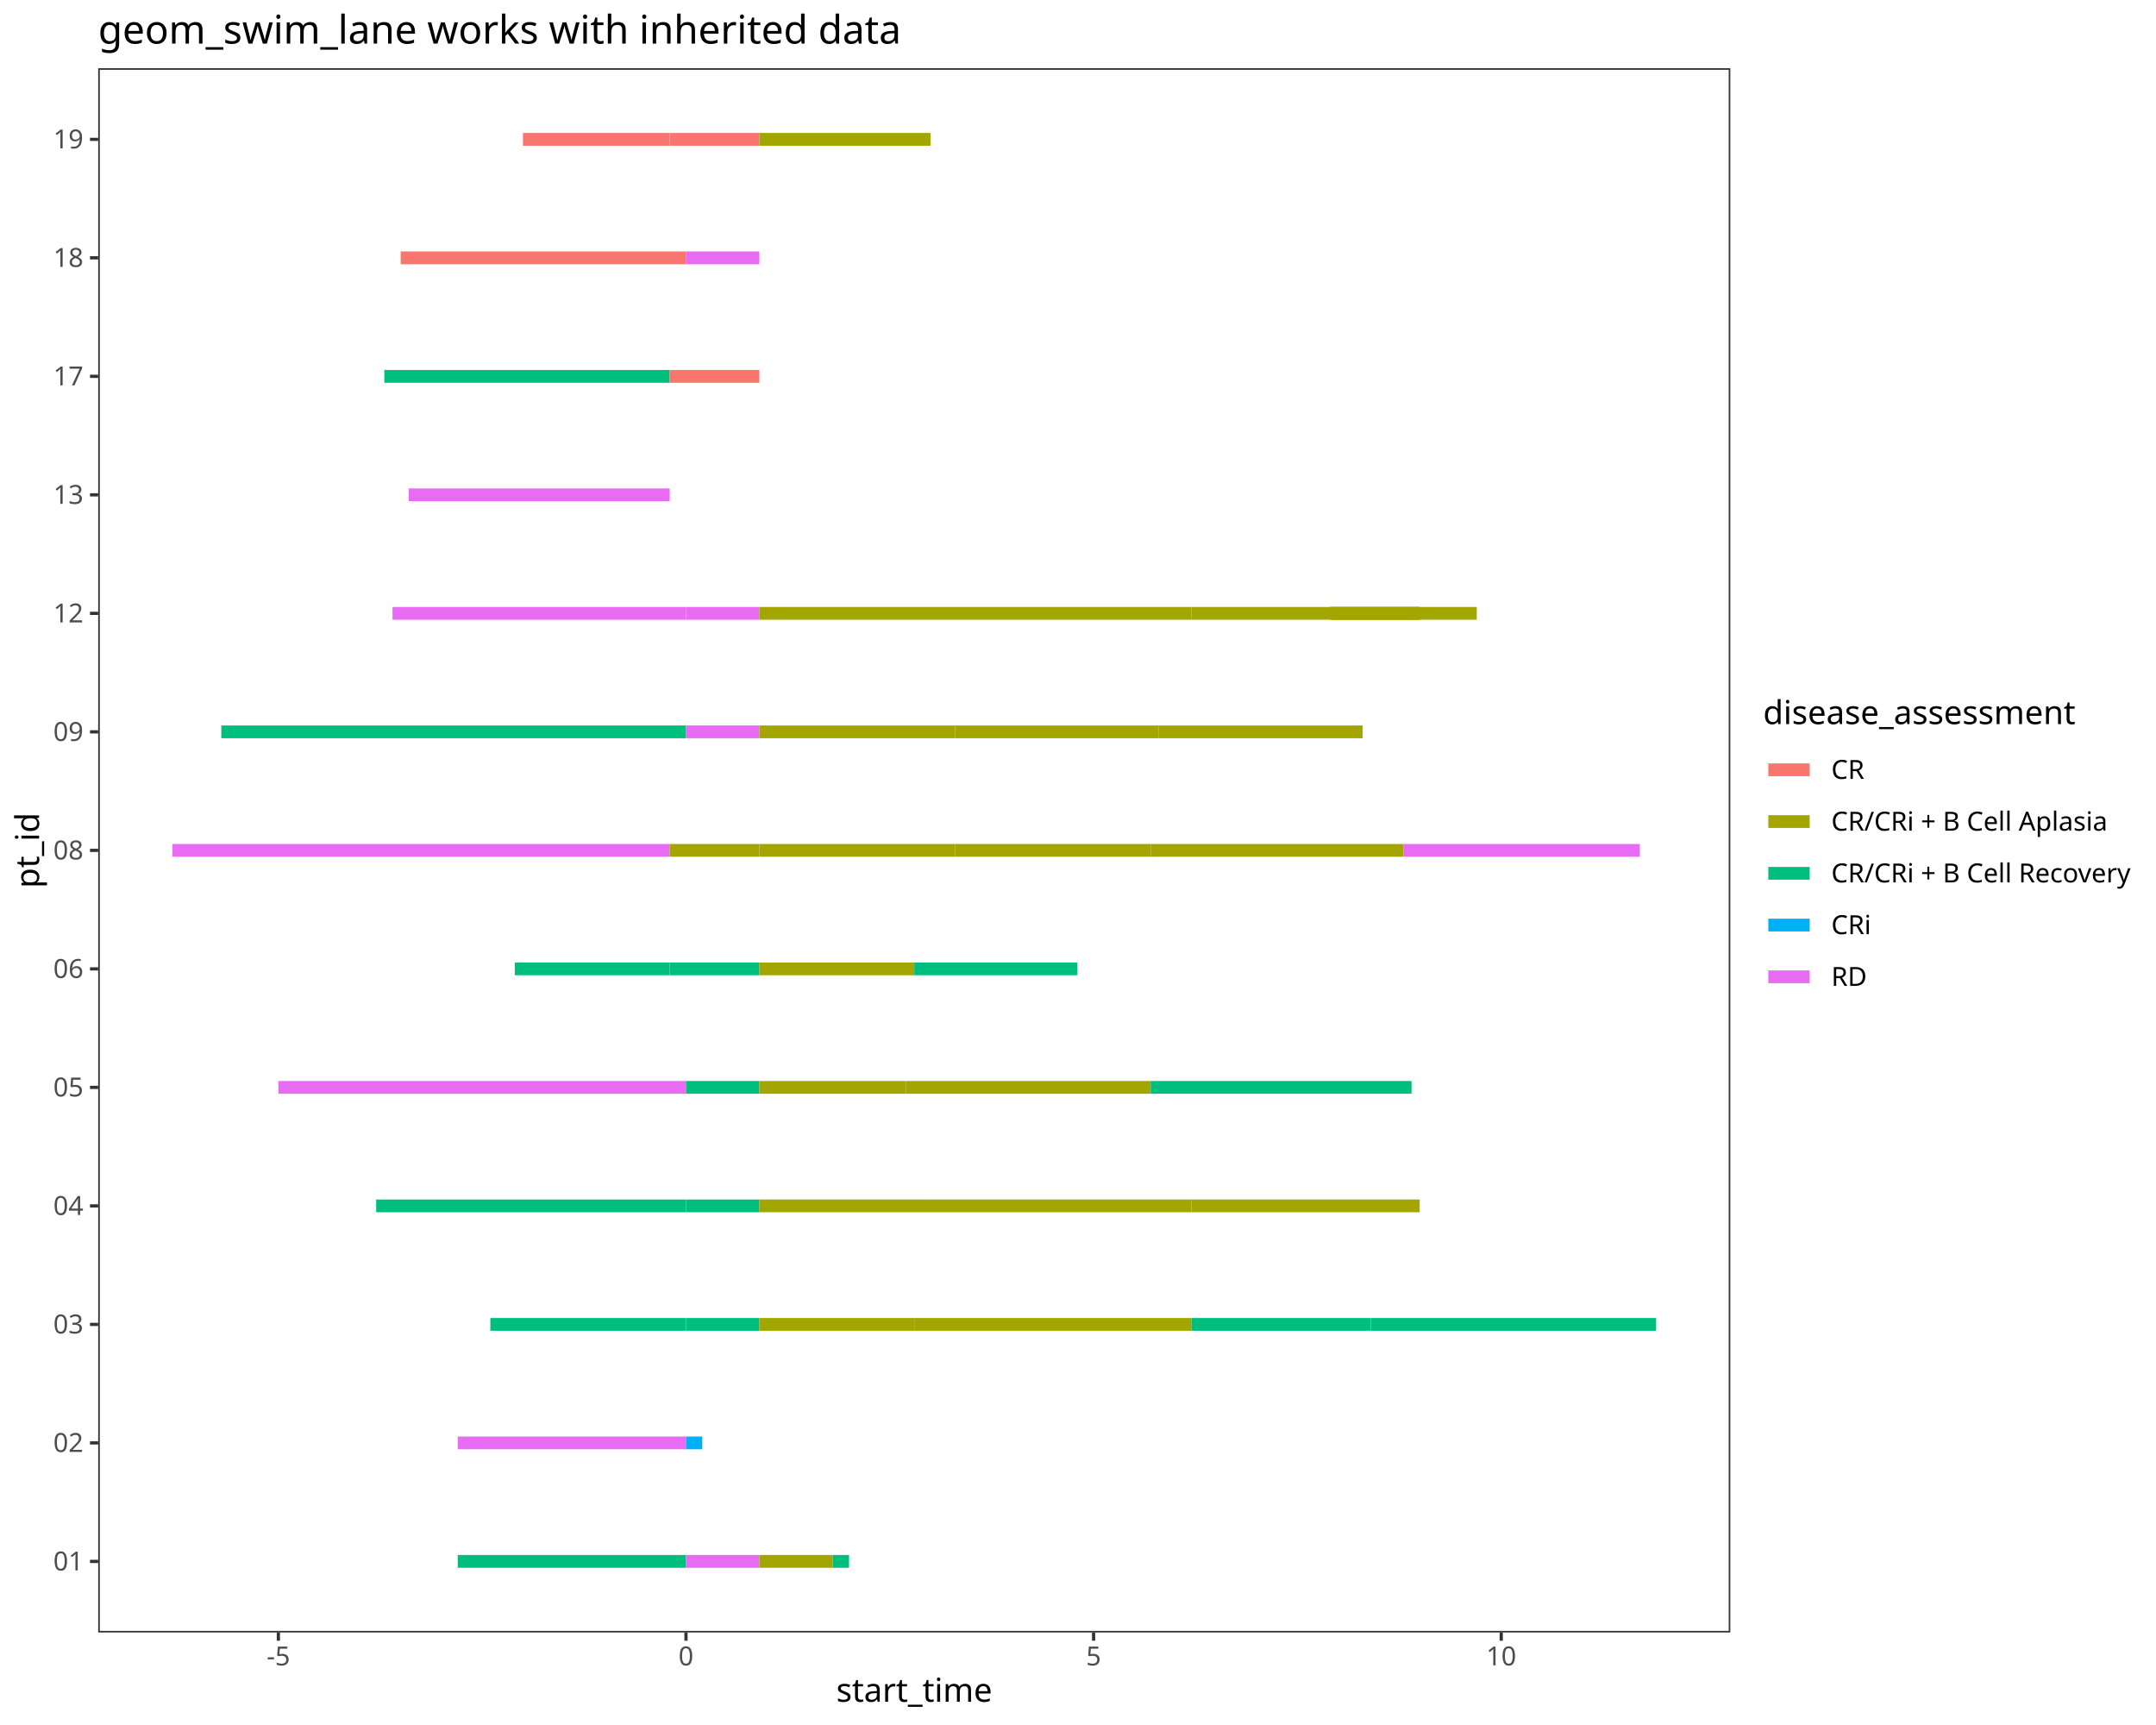
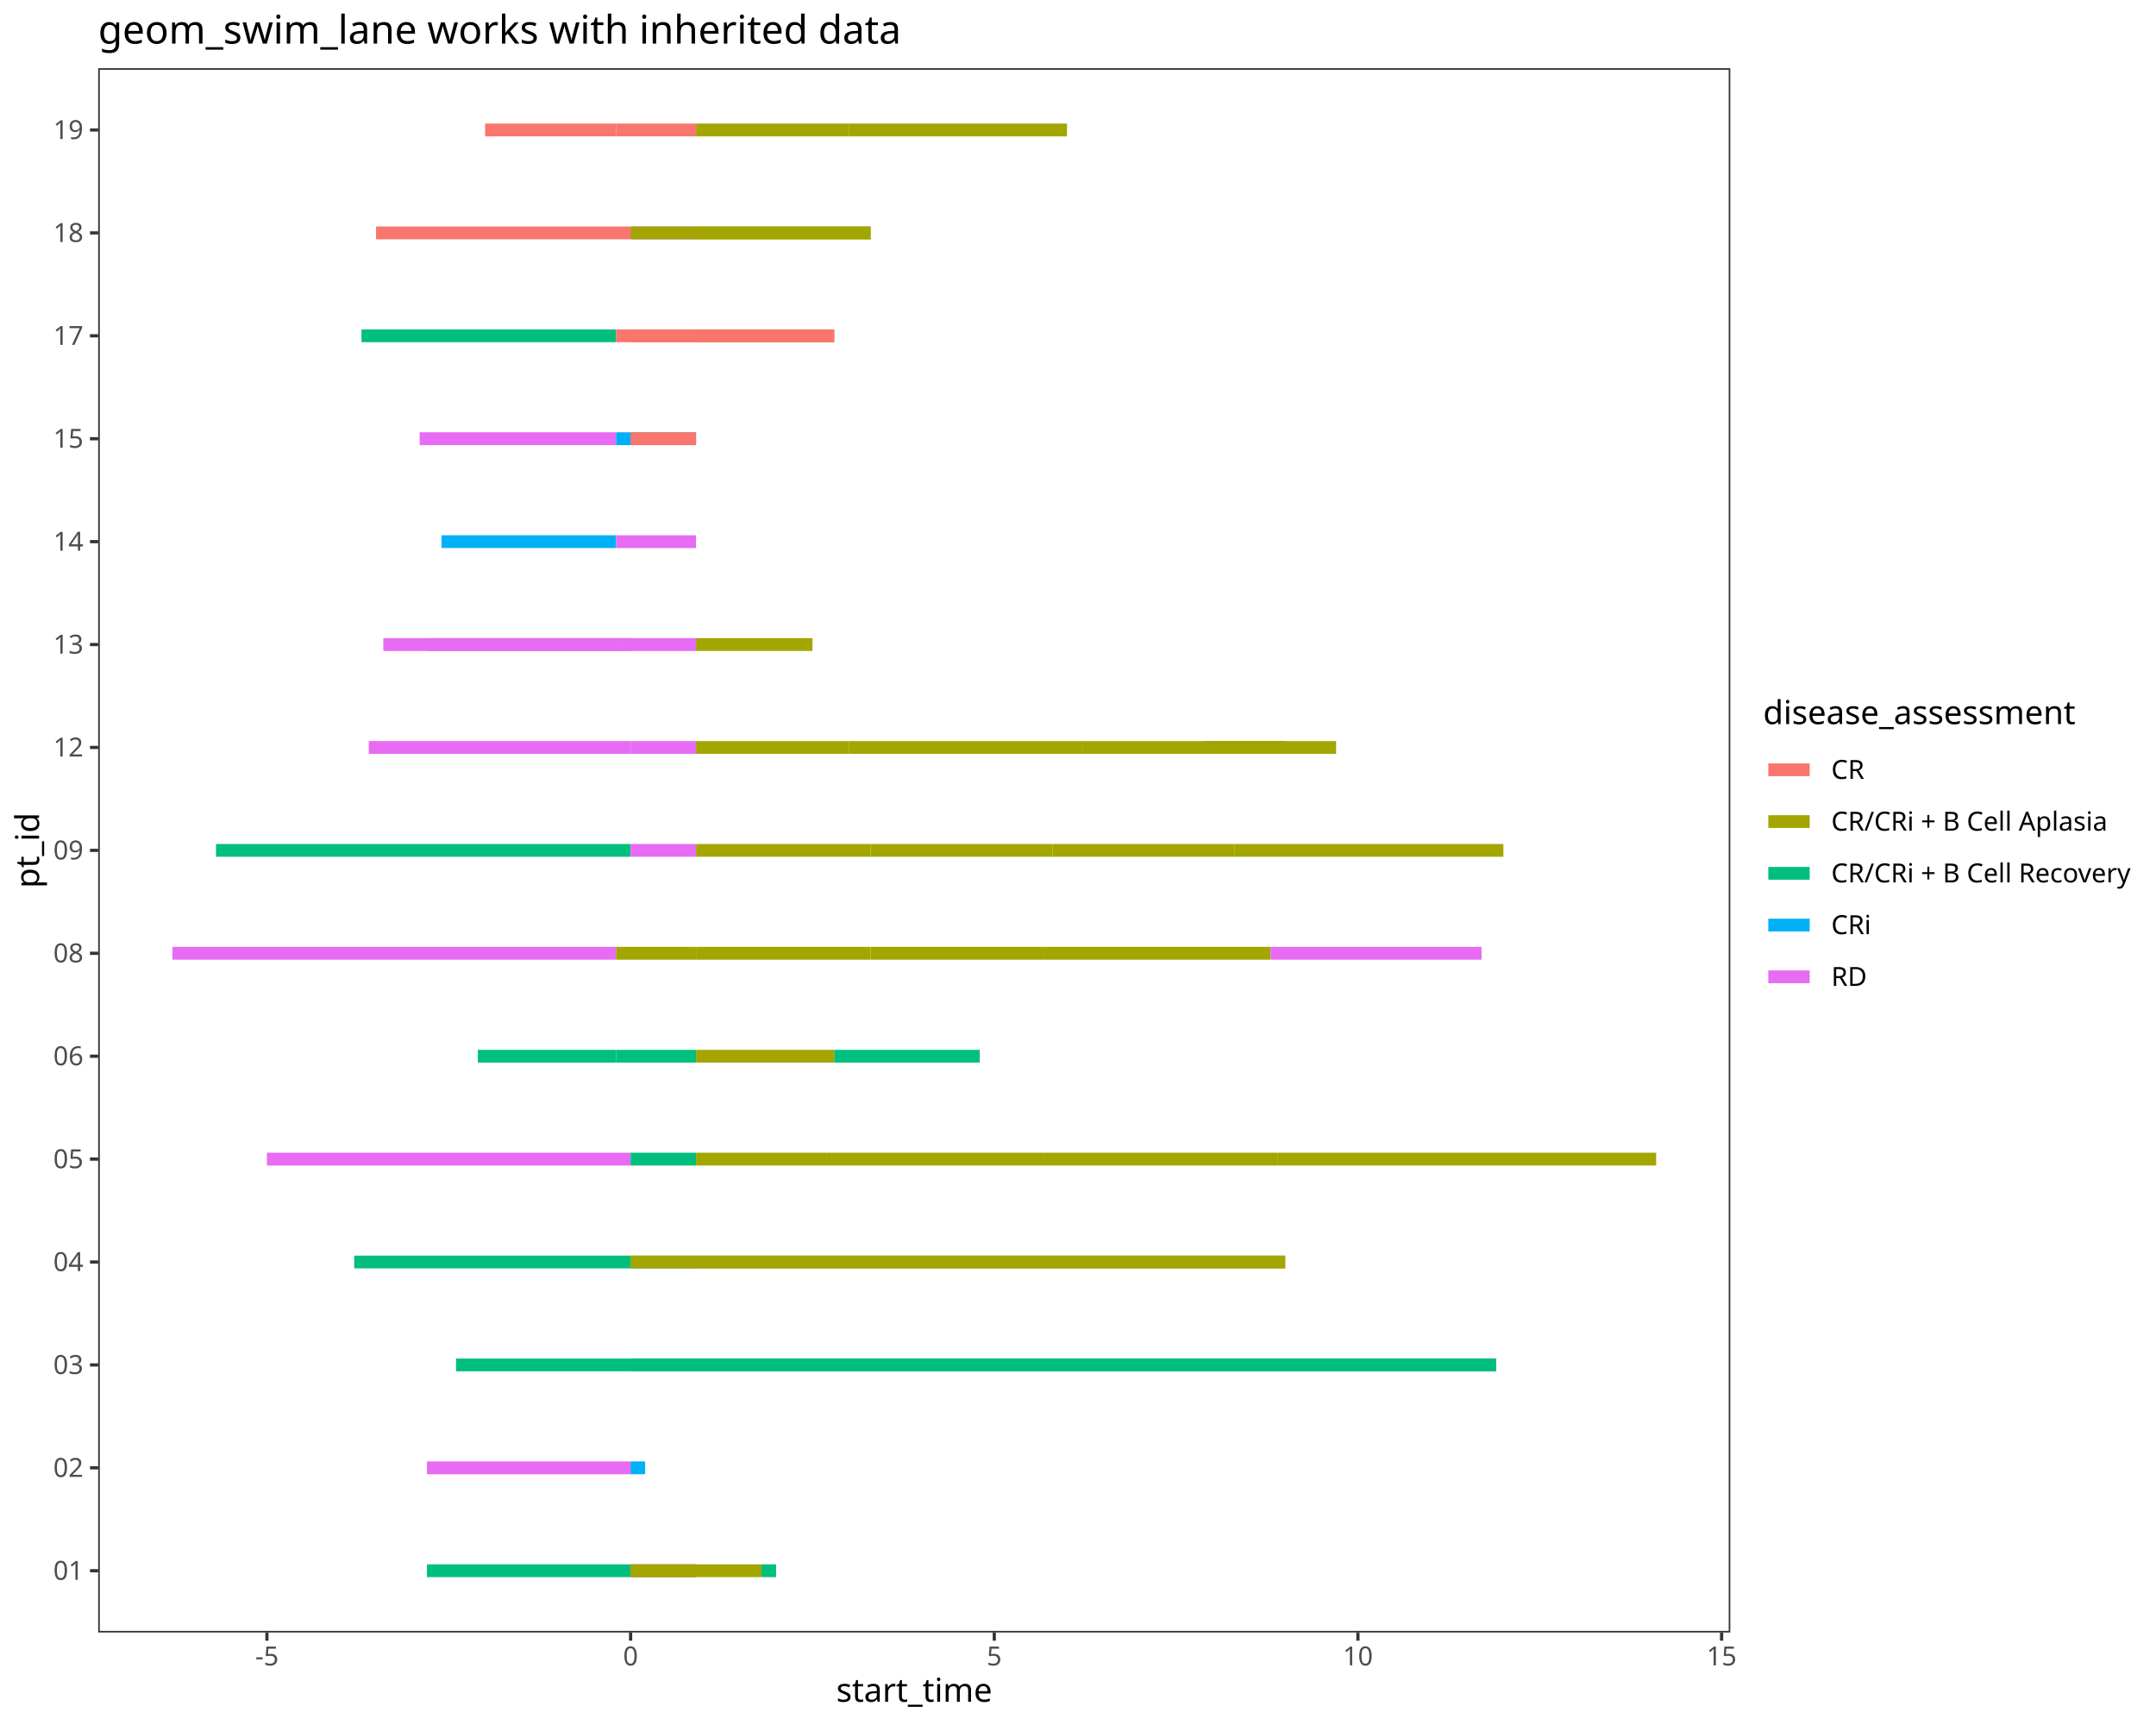
<svg xmlns="http://www.w3.org/2000/svg" class="svglite" data-engine-version="2.0" width="720.00pt" height="576.00pt" viewBox="0 0 720.00 576.00">
  <defs>
    <style type="text/css">
    .svglite line, .svglite polyline, .svglite polygon, .svglite path, .svglite rect, .svglite circle {
      fill: none;
      stroke: #000000;
      stroke-linecap: round;
      stroke-linejoin: round;
      stroke-miterlimit: 10.00;
    }
  </style>
  </defs>
  <rect width="100%" height="100%" style="stroke: none; fill: #FFFFFF;" />
  <defs>
    <clipPath id="cpMC4wMHw3MjAuMDB8MC4wMHw1NzYuMDA=">
      <rect x="0.00" y="0.00" width="720.00" height="576.00" />
    </clipPath>
  </defs>
  <g clip-path="url(#cpMC4wMHw3MjAuMDB8MC4wMHw1NzYuMDA=)">
    <rect x="0.00" y="0.00" width="720.00" height="576.00" style="stroke-width: 1.07; stroke: #FFFFFF; fill: #FFFFFF;" />
  </g>
  <defs>
    <clipPath id="cpMzIuNzl8NTc3Ljg0fDIyLjc4fDU0NS4xMQ==">
      <rect x="32.79" y="22.78" width="545.05" height="522.33" />
    </clipPath>
  </defs>
  <g clip-path="url(#cpMzIuNzl8NTc3Ljg0fDIyLjc4fDU0NS4xMQ==)">
    <rect x="32.79" y="22.78" width="545.05" height="522.33" style="stroke-width: 1.07; stroke: none; fill: #FFFFFF;" />
-     <line x1="152.86" y1="521.37" x2="229.09" y2="521.37" style="stroke-width: 4.27; stroke: #00BF7D; stroke-linecap: butt;" />
-     <line x1="229.09" y1="521.37" x2="253.59" y2="521.37" style="stroke-width: 4.27; stroke: #E76BF3; stroke-linecap: butt;" />
-     <line x1="253.59" y1="521.37" x2="278.09" y2="521.37" style="stroke-width: 4.27; stroke: #A3A500; stroke-linecap: butt;" />
-     <line x1="278.09" y1="521.37" x2="283.54" y2="521.37" style="stroke-width: 4.27; stroke: #00BF7D; stroke-linecap: butt;" />
-     <line x1="152.86" y1="481.80" x2="229.09" y2="481.80" style="stroke-width: 4.27; stroke: #E76BF3; stroke-linecap: butt;" />
-     <line x1="229.09" y1="481.80" x2="234.53" y2="481.80" style="stroke-width: 4.27; stroke: #00B0F6; stroke-linecap: butt;" />
-     <line x1="163.75" y1="442.23" x2="229.09" y2="442.23" style="stroke-width: 4.27; stroke: #00BF7D; stroke-linecap: butt;" />
-     <line x1="229.09" y1="442.23" x2="253.59" y2="442.23" style="stroke-width: 4.27; stroke: #00BF7D; stroke-linecap: butt;" />
-     <line x1="253.59" y1="442.23" x2="305.32" y2="442.23" style="stroke-width: 4.27; stroke: #A3A500; stroke-linecap: butt;" />
-     <line x1="305.32" y1="442.23" x2="397.88" y2="442.23" style="stroke-width: 4.27; stroke: #A3A500; stroke-linecap: butt;" />
-     <line x1="397.88" y1="442.23" x2="457.78" y2="442.23" style="stroke-width: 4.27; stroke: #00BF7D; stroke-linecap: butt;" />
-     <line x1="457.78" y1="442.23" x2="553.07" y2="442.23" style="stroke-width: 4.27; stroke: #00BF7D; stroke-linecap: butt;" />
-     <line x1="553.07" y1="442.23" x2="553.07" y2="442.23" style="stroke-width: 4.27; stroke: #00BF7D; stroke-linecap: butt;" />
-     <line x1="125.63" y1="402.66" x2="229.09" y2="402.66" style="stroke-width: 4.27; stroke: #00BF7D; stroke-linecap: butt;" />
-     <line x1="229.09" y1="402.66" x2="253.59" y2="402.66" style="stroke-width: 4.27; stroke: #00BF7D; stroke-linecap: butt;" />
-     <line x1="253.59" y1="402.66" x2="310.76" y2="402.66" style="stroke-width: 4.27; stroke: #A3A500; stroke-linecap: butt;" />
-     <line x1="310.76" y1="402.66" x2="397.88" y2="402.66" style="stroke-width: 4.27; stroke: #A3A500; stroke-linecap: butt;" />
-     <line x1="397.88" y1="402.66" x2="474.11" y2="402.66" style="stroke-width: 4.27; stroke: #A3A500; stroke-linecap: butt;" />
-     <line x1="92.96" y1="363.09" x2="229.09" y2="363.09" style="stroke-width: 4.27; stroke: #E76BF3; stroke-linecap: butt;" />
-     <line x1="229.09" y1="363.09" x2="253.59" y2="363.09" style="stroke-width: 4.27; stroke: #00BF7D; stroke-linecap: butt;" />
-     <line x1="253.59" y1="363.09" x2="302.60" y2="363.09" style="stroke-width: 4.27; stroke: #A3A500; stroke-linecap: butt;" />
-     <line x1="302.60" y1="363.09" x2="384.27" y2="363.09" style="stroke-width: 4.27; stroke: #A3A500; stroke-linecap: butt;" />
-     <line x1="384.27" y1="363.09" x2="471.39" y2="363.09" style="stroke-width: 4.27; stroke: #00BF7D; stroke-linecap: butt;" />
-     <line x1="171.91" y1="323.52" x2="223.64" y2="323.52" style="stroke-width: 4.27; stroke: #00BF7D; stroke-linecap: butt;" />
-     <line x1="223.64" y1="323.52" x2="253.59" y2="323.52" style="stroke-width: 4.27; stroke: #00BF7D; stroke-linecap: butt;" />
-     <line x1="253.59" y1="323.52" x2="305.32" y2="323.52" style="stroke-width: 4.27; stroke: #A3A500; stroke-linecap: butt;" />
-     <line x1="305.32" y1="323.52" x2="359.77" y2="323.52" style="stroke-width: 4.27; stroke: #00BF7D; stroke-linecap: butt;" />
-     <line x1="57.57" y1="283.95" x2="223.64" y2="283.95" style="stroke-width: 4.27; stroke: #E76BF3; stroke-linecap: butt;" />
-     <line x1="223.64" y1="283.95" x2="253.59" y2="283.95" style="stroke-width: 4.27; stroke: #A3A500; stroke-linecap: butt;" />
-     <line x1="253.59" y1="283.95" x2="318.93" y2="283.95" style="stroke-width: 4.27; stroke: #A3A500; stroke-linecap: butt;" />
-     <line x1="318.93" y1="283.95" x2="384.27" y2="283.95" style="stroke-width: 4.27; stroke: #A3A500; stroke-linecap: butt;" />
-     <line x1="384.27" y1="283.95" x2="468.67" y2="283.95" style="stroke-width: 4.27; stroke: #A3A500; stroke-linecap: butt;" />
-     <line x1="468.67" y1="283.95" x2="547.62" y2="283.95" style="stroke-width: 4.27; stroke: #E76BF3; stroke-linecap: butt;" />
-     <line x1="73.90" y1="244.38" x2="229.09" y2="244.38" style="stroke-width: 4.27; stroke: #00BF7D; stroke-linecap: butt;" />
-     <line x1="229.09" y1="244.38" x2="253.59" y2="244.38" style="stroke-width: 4.27; stroke: #E76BF3; stroke-linecap: butt;" />
-     <line x1="253.59" y1="244.38" x2="318.93" y2="244.38" style="stroke-width: 4.27; stroke: #A3A500; stroke-linecap: butt;" />
-     <line x1="318.93" y1="244.38" x2="386.99" y2="244.38" style="stroke-width: 4.27; stroke: #A3A500; stroke-linecap: butt;" />
-     <line x1="386.99" y1="244.38" x2="455.06" y2="244.38" style="stroke-width: 4.27; stroke: #A3A500; stroke-linecap: butt;" />
-     <line x1="131.08" y1="204.81" x2="229.09" y2="204.81" style="stroke-width: 4.27; stroke: #E76BF3; stroke-linecap: butt;" />
-     <line x1="229.09" y1="204.81" x2="253.59" y2="204.81" style="stroke-width: 4.27; stroke: #E76BF3; stroke-linecap: butt;" />
-     <line x1="253.59" y1="204.81" x2="310.76" y2="204.81" style="stroke-width: 4.27; stroke: #A3A500; stroke-linecap: butt;" />
-     <line x1="310.76" y1="204.81" x2="397.88" y2="204.81" style="stroke-width: 4.27; stroke: #A3A500; stroke-linecap: butt;" />
-     <line x1="397.88" y1="204.81" x2="474.11" y2="204.81" style="stroke-width: 4.27; stroke: #A3A500; stroke-linecap: butt;" />
-     <line x1="474.11" y1="204.81" x2="444.17" y2="204.81" style="stroke-width: 4.27; stroke: #A3A500; stroke-linecap: butt;" />
-     <line x1="444.17" y1="204.81" x2="493.17" y2="204.81" style="stroke-width: 4.27; stroke: #A3A500; stroke-linecap: butt;" />
-     <line x1="136.52" y1="165.24" x2="223.64" y2="165.24" style="stroke-width: 4.27; stroke: #E76BF3; stroke-linecap: butt;" />
-     <line x1="128.35" y1="125.67" x2="223.64" y2="125.67" style="stroke-width: 4.27; stroke: #00BF7D; stroke-linecap: butt;" />
-     <line x1="223.64" y1="125.67" x2="253.59" y2="125.67" style="stroke-width: 4.27; stroke: #F8766D; stroke-linecap: butt;" />
-     <line x1="133.80" y1="86.10" x2="229.09" y2="86.10" style="stroke-width: 4.27; stroke: #F8766D; stroke-linecap: butt;" />
-     <line x1="229.09" y1="86.10" x2="253.59" y2="86.10" style="stroke-width: 4.27; stroke: #E76BF3; stroke-linecap: butt;" />
-     <line x1="174.64" y1="46.53" x2="223.64" y2="46.53" style="stroke-width: 4.27; stroke: #F8766D; stroke-linecap: butt;" />
-     <line x1="223.64" y1="46.53" x2="253.59" y2="46.53" style="stroke-width: 4.27; stroke: #F8766D; stroke-linecap: butt;" />
-     <line x1="253.59" y1="46.53" x2="310.76" y2="46.53" style="stroke-width: 4.27; stroke: #A3A500; stroke-linecap: butt;" />
+     <line x1="142.58" y1="524.49" x2="210.59" y2="524.49" style="stroke-width: 4.27; stroke: #00BF7D; stroke-linecap: butt;" />
+     <line x1="210.59" y1="524.49" x2="232.45" y2="524.49" style="stroke-width: 4.27; stroke: #E76BF3; stroke-linecap: butt;" />
+     <line x1="232.45" y1="524.49" x2="210.59" y2="524.49" style="stroke-width: 4.27; stroke: #A3A500; stroke-linecap: butt;" />
+     <line x1="210.59" y1="524.49" x2="254.31" y2="524.49" style="stroke-width: 4.27; stroke: #A3A500; stroke-linecap: butt;" />
+     <line x1="254.31" y1="524.49" x2="259.17" y2="524.49" style="stroke-width: 4.27; stroke: #00BF7D; stroke-linecap: butt;" />
+     <line x1="142.58" y1="490.13" x2="210.59" y2="490.13" style="stroke-width: 4.27; stroke: #E76BF3; stroke-linecap: butt;" />
+     <line x1="210.59" y1="490.13" x2="215.45" y2="490.13" style="stroke-width: 4.27; stroke: #00B0F6; stroke-linecap: butt;" />
+     <line x1="152.30" y1="455.77" x2="210.59" y2="455.77" style="stroke-width: 4.27; stroke: #00BF7D; stroke-linecap: butt;" />
+     <line x1="210.59" y1="455.77" x2="232.45" y2="455.77" style="stroke-width: 4.27; stroke: #00BF7D; stroke-linecap: butt;" />
+     <line x1="232.45" y1="455.77" x2="278.60" y2="455.77" style="stroke-width: 4.27; stroke: #A3A500; stroke-linecap: butt;" />
+     <line x1="278.60" y1="455.77" x2="361.18" y2="455.77" style="stroke-width: 4.27; stroke: #A3A500; stroke-linecap: butt;" />
+     <line x1="361.18" y1="455.77" x2="414.62" y2="455.77" style="stroke-width: 4.27; stroke: #00BF7D; stroke-linecap: butt;" />
+     <line x1="414.62" y1="455.77" x2="499.63" y2="455.77" style="stroke-width: 4.27; stroke: #00BF7D; stroke-linecap: butt;" />
+     <line x1="499.63" y1="455.77" x2="210.59" y2="455.77" style="stroke-width: 4.27; stroke: #00BF7D; stroke-linecap: butt;" />
+     <line x1="210.59" y1="455.77" x2="499.63" y2="455.77" style="stroke-width: 4.27; stroke: #00BF7D; stroke-linecap: butt;" />
+     <line x1="118.29" y1="421.40" x2="210.59" y2="421.40" style="stroke-width: 4.27; stroke: #00BF7D; stroke-linecap: butt;" />
+     <line x1="210.59" y1="421.40" x2="232.45" y2="421.40" style="stroke-width: 4.27; stroke: #00BF7D; stroke-linecap: butt;" />
+     <line x1="232.45" y1="421.40" x2="283.46" y2="421.40" style="stroke-width: 4.27; stroke: #A3A500; stroke-linecap: butt;" />
+     <line x1="283.46" y1="421.40" x2="361.18" y2="421.40" style="stroke-width: 4.27; stroke: #A3A500; stroke-linecap: butt;" />
+     <line x1="361.18" y1="421.40" x2="429.19" y2="421.40" style="stroke-width: 4.27; stroke: #A3A500; stroke-linecap: butt;" />
+     <line x1="429.19" y1="421.40" x2="210.59" y2="421.40" style="stroke-width: 4.27; stroke: #A3A500; stroke-linecap: butt;" />
+     <line x1="89.14" y1="387.04" x2="210.59" y2="387.04" style="stroke-width: 4.27; stroke: #E76BF3; stroke-linecap: butt;" />
+     <line x1="210.59" y1="387.04" x2="232.45" y2="387.04" style="stroke-width: 4.27; stroke: #00BF7D; stroke-linecap: butt;" />
+     <line x1="232.45" y1="387.04" x2="276.17" y2="387.04" style="stroke-width: 4.27; stroke: #A3A500; stroke-linecap: butt;" />
+     <line x1="276.17" y1="387.04" x2="349.04" y2="387.04" style="stroke-width: 4.27; stroke: #A3A500; stroke-linecap: butt;" />
+     <line x1="349.04" y1="387.04" x2="426.76" y2="387.04" style="stroke-width: 4.27; stroke: #A3A500; stroke-linecap: butt;" />
+     <line x1="426.76" y1="387.04" x2="553.07" y2="387.04" style="stroke-width: 4.27; stroke: #A3A500; stroke-linecap: butt;" />
+     <line x1="553.07" y1="387.04" x2="553.07" y2="387.04" style="stroke-width: 4.27; stroke: #A3A500; stroke-linecap: butt;" />
+     <line x1="159.58" y1="352.68" x2="205.73" y2="352.68" style="stroke-width: 4.27; stroke: #00BF7D; stroke-linecap: butt;" />
+     <line x1="205.73" y1="352.68" x2="232.45" y2="352.68" style="stroke-width: 4.27; stroke: #00BF7D; stroke-linecap: butt;" />
+     <line x1="232.45" y1="352.68" x2="278.60" y2="352.68" style="stroke-width: 4.27; stroke: #A3A500; stroke-linecap: butt;" />
+     <line x1="278.60" y1="352.68" x2="327.18" y2="352.68" style="stroke-width: 4.27; stroke: #00BF7D; stroke-linecap: butt;" />
+     <line x1="57.57" y1="318.31" x2="205.73" y2="318.31" style="stroke-width: 4.27; stroke: #E76BF3; stroke-linecap: butt;" />
+     <line x1="205.73" y1="318.31" x2="232.45" y2="318.31" style="stroke-width: 4.27; stroke: #A3A500; stroke-linecap: butt;" />
+     <line x1="232.45" y1="318.31" x2="290.74" y2="318.31" style="stroke-width: 4.27; stroke: #A3A500; stroke-linecap: butt;" />
+     <line x1="290.74" y1="318.31" x2="349.04" y2="318.31" style="stroke-width: 4.27; stroke: #A3A500; stroke-linecap: butt;" />
+     <line x1="349.04" y1="318.31" x2="424.33" y2="318.31" style="stroke-width: 4.27; stroke: #A3A500; stroke-linecap: butt;" />
+     <line x1="424.33" y1="318.31" x2="494.77" y2="318.31" style="stroke-width: 4.27; stroke: #E76BF3; stroke-linecap: butt;" />
+     <line x1="271.31" y1="318.31" x2="271.31" y2="318.31" style="stroke-width: 4.27; stroke: #E76BF3; stroke-linecap: butt;" />
+     <line x1="72.14" y1="283.95" x2="210.59" y2="283.95" style="stroke-width: 4.27; stroke: #00BF7D; stroke-linecap: butt;" />
+     <line x1="210.59" y1="283.95" x2="232.45" y2="283.95" style="stroke-width: 4.27; stroke: #E76BF3; stroke-linecap: butt;" />
+     <line x1="232.45" y1="283.95" x2="290.74" y2="283.95" style="stroke-width: 4.27; stroke: #A3A500; stroke-linecap: butt;" />
+     <line x1="290.74" y1="283.95" x2="351.47" y2="283.95" style="stroke-width: 4.27; stroke: #A3A500; stroke-linecap: butt;" />
+     <line x1="351.47" y1="283.95" x2="412.19" y2="283.95" style="stroke-width: 4.27; stroke: #A3A500; stroke-linecap: butt;" />
+     <line x1="412.19" y1="283.95" x2="502.06" y2="283.95" style="stroke-width: 4.27; stroke: #A3A500; stroke-linecap: butt;" />
+     <line x1="123.15" y1="249.58" x2="210.59" y2="249.58" style="stroke-width: 4.27; stroke: #E76BF3; stroke-linecap: butt;" />
+     <line x1="210.59" y1="249.58" x2="232.45" y2="249.58" style="stroke-width: 4.27; stroke: #E76BF3; stroke-linecap: butt;" />
+     <line x1="232.45" y1="249.58" x2="283.46" y2="249.58" style="stroke-width: 4.27; stroke: #A3A500; stroke-linecap: butt;" />
+     <line x1="283.46" y1="249.58" x2="361.18" y2="249.58" style="stroke-width: 4.27; stroke: #A3A500; stroke-linecap: butt;" />
+     <line x1="361.18" y1="249.58" x2="429.19" y2="249.58" style="stroke-width: 4.27; stroke: #A3A500; stroke-linecap: butt;" />
+     <line x1="429.19" y1="249.58" x2="402.47" y2="249.58" style="stroke-width: 4.27; stroke: #A3A500; stroke-linecap: butt;" />
+     <line x1="402.47" y1="249.58" x2="446.19" y2="249.58" style="stroke-width: 4.27; stroke: #A3A500; stroke-linecap: butt;" />
+     <line x1="128.01" y1="215.22" x2="205.73" y2="215.22" style="stroke-width: 4.27; stroke: #E76BF3; stroke-linecap: butt;" />
+     <line x1="205.73" y1="215.22" x2="210.59" y2="215.22" style="stroke-width: 4.27; stroke: #E76BF3; stroke-linecap: butt;" />
+     <line x1="210.59" y1="215.22" x2="210.59" y2="215.22" style="stroke-width: 4.27; stroke: #E76BF3; stroke-linecap: butt;" />
+     <line x1="142.58" y1="215.22" x2="205.73" y2="215.22" style="stroke-width: 4.27; stroke: #E76BF3; stroke-linecap: butt;" />
+     <line x1="205.73" y1="215.22" x2="232.45" y2="215.22" style="stroke-width: 4.27; stroke: #E76BF3; stroke-linecap: butt;" />
+     <line x1="232.45" y1="215.22" x2="271.31" y2="215.22" style="stroke-width: 4.27; stroke: #A3A500; stroke-linecap: butt;" />
+     <line x1="147.44" y1="180.86" x2="205.73" y2="180.86" style="stroke-width: 4.27; stroke: #00B0F6; stroke-linecap: butt;" />
+     <line x1="205.73" y1="180.86" x2="232.45" y2="180.86" style="stroke-width: 4.27; stroke: #E76BF3; stroke-linecap: butt;" />
+     <line x1="140.15" y1="146.49" x2="205.73" y2="146.49" style="stroke-width: 4.27; stroke: #E76BF3; stroke-linecap: butt;" />
+     <line x1="205.73" y1="146.49" x2="232.45" y2="146.49" style="stroke-width: 4.27; stroke: #00B0F6; stroke-linecap: butt;" />
+     <line x1="232.45" y1="146.49" x2="210.59" y2="146.49" style="stroke-width: 4.27; stroke: #F8766D; stroke-linecap: butt;" />
+     <line x1="120.72" y1="112.13" x2="205.73" y2="112.13" style="stroke-width: 4.27; stroke: #00BF7D; stroke-linecap: butt;" />
+     <line x1="205.73" y1="112.13" x2="232.45" y2="112.13" style="stroke-width: 4.27; stroke: #F8766D; stroke-linecap: butt;" />
+     <line x1="232.45" y1="112.13" x2="278.60" y2="112.13" style="stroke-width: 4.27; stroke: #A3A500; stroke-linecap: butt;" />
+     <line x1="278.60" y1="112.13" x2="210.59" y2="112.13" style="stroke-width: 4.27; stroke: #F8766D; stroke-linecap: butt;" />
+     <line x1="125.58" y1="77.77" x2="210.59" y2="77.77" style="stroke-width: 4.27; stroke: #F8766D; stroke-linecap: butt;" />
+     <line x1="210.59" y1="77.77" x2="232.45" y2="77.77" style="stroke-width: 4.27; stroke: #E76BF3; stroke-linecap: butt;" />
+     <line x1="232.45" y1="77.77" x2="290.74" y2="77.77" style="stroke-width: 4.27; stroke: #A3A500; stroke-linecap: butt;" />
+     <line x1="290.74" y1="77.77" x2="210.59" y2="77.77" style="stroke-width: 4.27; stroke: #A3A500; stroke-linecap: butt;" />
+     <line x1="162.01" y1="43.40" x2="205.73" y2="43.40" style="stroke-width: 4.27; stroke: #F8766D; stroke-linecap: butt;" />
+     <line x1="205.73" y1="43.40" x2="232.45" y2="43.40" style="stroke-width: 4.27; stroke: #F8766D; stroke-linecap: butt;" />
+     <line x1="232.45" y1="43.40" x2="283.46" y2="43.40" style="stroke-width: 4.27; stroke: #A3A500; stroke-linecap: butt;" />
+     <line x1="283.46" y1="43.40" x2="356.33" y2="43.40" style="stroke-width: 4.27; stroke: #A3A500; stroke-linecap: butt;" />
    <rect x="32.79" y="22.78" width="545.05" height="522.33" style="stroke-width: 1.07; stroke: #333333;" />
  </g>
  <g clip-path="url(#cpMC4wMHw3MjAuMDB8MC4wMHw1NzYuMDA=)">
-     <text x="27.86" y="524.40" text-anchor="end" style="font-size: 8.80px; fill: #4D4D4D; font-family: sans;" textLength="9.79px" lengthAdjust="spacingAndGlyphs">01</text>
-     <text x="27.86" y="484.83" text-anchor="end" style="font-size: 8.80px; fill: #4D4D4D; font-family: sans;" textLength="9.79px" lengthAdjust="spacingAndGlyphs">02</text>
-     <text x="27.86" y="445.26" text-anchor="end" style="font-size: 8.80px; fill: #4D4D4D; font-family: sans;" textLength="9.79px" lengthAdjust="spacingAndGlyphs">03</text>
-     <text x="27.86" y="405.69" text-anchor="end" style="font-size: 8.80px; fill: #4D4D4D; font-family: sans;" textLength="9.79px" lengthAdjust="spacingAndGlyphs">04</text>
-     <text x="27.86" y="366.12" text-anchor="end" style="font-size: 8.80px; fill: #4D4D4D; font-family: sans;" textLength="9.79px" lengthAdjust="spacingAndGlyphs">05</text>
-     <text x="27.86" y="326.55" text-anchor="end" style="font-size: 8.80px; fill: #4D4D4D; font-family: sans;" textLength="9.79px" lengthAdjust="spacingAndGlyphs">06</text>
-     <text x="27.86" y="286.98" text-anchor="end" style="font-size: 8.80px; fill: #4D4D4D; font-family: sans;" textLength="9.79px" lengthAdjust="spacingAndGlyphs">08</text>
-     <text x="27.86" y="247.41" text-anchor="end" style="font-size: 8.80px; fill: #4D4D4D; font-family: sans;" textLength="9.79px" lengthAdjust="spacingAndGlyphs">09</text>
-     <text x="27.86" y="207.84" text-anchor="end" style="font-size: 8.80px; fill: #4D4D4D; font-family: sans;" textLength="9.79px" lengthAdjust="spacingAndGlyphs">12</text>
-     <text x="27.86" y="168.26" text-anchor="end" style="font-size: 8.80px; fill: #4D4D4D; font-family: sans;" textLength="9.79px" lengthAdjust="spacingAndGlyphs">13</text>
-     <text x="27.86" y="128.69" text-anchor="end" style="font-size: 8.80px; fill: #4D4D4D; font-family: sans;" textLength="9.79px" lengthAdjust="spacingAndGlyphs">17</text>
-     <text x="27.86" y="89.12" text-anchor="end" style="font-size: 8.80px; fill: #4D4D4D; font-family: sans;" textLength="9.79px" lengthAdjust="spacingAndGlyphs">18</text>
-     <text x="27.86" y="49.55" text-anchor="end" style="font-size: 8.80px; fill: #4D4D4D; font-family: sans;" textLength="9.79px" lengthAdjust="spacingAndGlyphs">19</text>
-     <polyline points="30.05,521.37 32.79,521.37 " style="stroke-width: 1.07; stroke: #333333; stroke-linecap: butt;" />
-     <polyline points="30.05,481.80 32.79,481.80 " style="stroke-width: 1.07; stroke: #333333; stroke-linecap: butt;" />
-     <polyline points="30.05,442.23 32.79,442.23 " style="stroke-width: 1.07; stroke: #333333; stroke-linecap: butt;" />
-     <polyline points="30.05,402.66 32.79,402.66 " style="stroke-width: 1.07; stroke: #333333; stroke-linecap: butt;" />
-     <polyline points="30.05,363.09 32.79,363.09 " style="stroke-width: 1.07; stroke: #333333; stroke-linecap: butt;" />
-     <polyline points="30.05,323.52 32.79,323.52 " style="stroke-width: 1.07; stroke: #333333; stroke-linecap: butt;" />
+     <text x="27.86" y="527.52" text-anchor="end" style="font-size: 8.80px; fill: #4D4D4D; font-family: sans;" textLength="9.79px" lengthAdjust="spacingAndGlyphs">01</text>
+     <text x="27.86" y="493.16" text-anchor="end" style="font-size: 8.80px; fill: #4D4D4D; font-family: sans;" textLength="9.79px" lengthAdjust="spacingAndGlyphs">02</text>
+     <text x="27.86" y="458.79" text-anchor="end" style="font-size: 8.80px; fill: #4D4D4D; font-family: sans;" textLength="9.79px" lengthAdjust="spacingAndGlyphs">03</text>
+     <text x="27.86" y="424.43" text-anchor="end" style="font-size: 8.80px; fill: #4D4D4D; font-family: sans;" textLength="9.79px" lengthAdjust="spacingAndGlyphs">04</text>
+     <text x="27.86" y="390.07" text-anchor="end" style="font-size: 8.80px; fill: #4D4D4D; font-family: sans;" textLength="9.79px" lengthAdjust="spacingAndGlyphs">05</text>
+     <text x="27.86" y="355.70" text-anchor="end" style="font-size: 8.80px; fill: #4D4D4D; font-family: sans;" textLength="9.79px" lengthAdjust="spacingAndGlyphs">06</text>
+     <text x="27.86" y="321.34" text-anchor="end" style="font-size: 8.80px; fill: #4D4D4D; font-family: sans;" textLength="9.79px" lengthAdjust="spacingAndGlyphs">08</text>
+     <text x="27.86" y="286.98" text-anchor="end" style="font-size: 8.80px; fill: #4D4D4D; font-family: sans;" textLength="9.79px" lengthAdjust="spacingAndGlyphs">09</text>
+     <text x="27.86" y="252.61" text-anchor="end" style="font-size: 8.80px; fill: #4D4D4D; font-family: sans;" textLength="9.79px" lengthAdjust="spacingAndGlyphs">12</text>
+     <text x="27.86" y="218.25" text-anchor="end" style="font-size: 8.80px; fill: #4D4D4D; font-family: sans;" textLength="9.79px" lengthAdjust="spacingAndGlyphs">13</text>
+     <text x="27.86" y="183.88" text-anchor="end" style="font-size: 8.80px; fill: #4D4D4D; font-family: sans;" textLength="9.79px" lengthAdjust="spacingAndGlyphs">14</text>
+     <text x="27.86" y="149.52" text-anchor="end" style="font-size: 8.80px; fill: #4D4D4D; font-family: sans;" textLength="9.79px" lengthAdjust="spacingAndGlyphs">15</text>
+     <text x="27.86" y="115.16" text-anchor="end" style="font-size: 8.80px; fill: #4D4D4D; font-family: sans;" textLength="9.79px" lengthAdjust="spacingAndGlyphs">17</text>
+     <text x="27.86" y="80.79" text-anchor="end" style="font-size: 8.80px; fill: #4D4D4D; font-family: sans;" textLength="9.79px" lengthAdjust="spacingAndGlyphs">18</text>
+     <text x="27.86" y="46.43" text-anchor="end" style="font-size: 8.80px; fill: #4D4D4D; font-family: sans;" textLength="9.79px" lengthAdjust="spacingAndGlyphs">19</text>
+     <polyline points="30.05,524.49 32.79,524.49 " style="stroke-width: 1.07; stroke: #333333; stroke-linecap: butt;" />
+     <polyline points="30.05,490.13 32.79,490.13 " style="stroke-width: 1.07; stroke: #333333; stroke-linecap: butt;" />
+     <polyline points="30.05,455.77 32.79,455.77 " style="stroke-width: 1.07; stroke: #333333; stroke-linecap: butt;" />
+     <polyline points="30.05,421.40 32.79,421.40 " style="stroke-width: 1.07; stroke: #333333; stroke-linecap: butt;" />
+     <polyline points="30.05,387.04 32.79,387.04 " style="stroke-width: 1.07; stroke: #333333; stroke-linecap: butt;" />
+     <polyline points="30.05,352.68 32.79,352.68 " style="stroke-width: 1.07; stroke: #333333; stroke-linecap: butt;" />
+     <polyline points="30.05,318.31 32.79,318.31 " style="stroke-width: 1.07; stroke: #333333; stroke-linecap: butt;" />
    <polyline points="30.05,283.95 32.79,283.95 " style="stroke-width: 1.07; stroke: #333333; stroke-linecap: butt;" />
-     <polyline points="30.05,244.38 32.79,244.38 " style="stroke-width: 1.07; stroke: #333333; stroke-linecap: butt;" />
-     <polyline points="30.05,204.81 32.79,204.81 " style="stroke-width: 1.07; stroke: #333333; stroke-linecap: butt;" />
-     <polyline points="30.05,165.24 32.79,165.24 " style="stroke-width: 1.07; stroke: #333333; stroke-linecap: butt;" />
-     <polyline points="30.05,125.67 32.79,125.67 " style="stroke-width: 1.07; stroke: #333333; stroke-linecap: butt;" />
-     <polyline points="30.05,86.10 32.79,86.10 " style="stroke-width: 1.07; stroke: #333333; stroke-linecap: butt;" />
-     <polyline points="30.05,46.53 32.79,46.53 " style="stroke-width: 1.07; stroke: #333333; stroke-linecap: butt;" />
-     <polyline points="92.96,547.85 92.96,545.11 " style="stroke-width: 1.07; stroke: #333333; stroke-linecap: butt;" />
-     <polyline points="229.09,547.85 229.09,545.11 " style="stroke-width: 1.07; stroke: #333333; stroke-linecap: butt;" />
-     <polyline points="365.21,547.85 365.21,545.11 " style="stroke-width: 1.07; stroke: #333333; stroke-linecap: butt;" />
-     <polyline points="501.34,547.85 501.34,545.11 " style="stroke-width: 1.07; stroke: #333333; stroke-linecap: butt;" />
-     <text x="92.96" y="556.10" text-anchor="middle" style="font-size: 8.80px; fill: #4D4D4D; font-family: sans;" textLength="7.82px" lengthAdjust="spacingAndGlyphs">-5</text>
-     <text x="229.09" y="556.10" text-anchor="middle" style="font-size: 8.80px; fill: #4D4D4D; font-family: sans;" textLength="4.89px" lengthAdjust="spacingAndGlyphs">0</text>
-     <text x="365.21" y="556.10" text-anchor="middle" style="font-size: 8.80px; fill: #4D4D4D; font-family: sans;" textLength="4.89px" lengthAdjust="spacingAndGlyphs">5</text>
-     <text x="501.34" y="556.10" text-anchor="middle" style="font-size: 8.80px; fill: #4D4D4D; font-family: sans;" textLength="9.79px" lengthAdjust="spacingAndGlyphs">10</text>
+     <polyline points="30.05,249.58 32.79,249.58 " style="stroke-width: 1.07; stroke: #333333; stroke-linecap: butt;" />
+     <polyline points="30.05,215.22 32.79,215.22 " style="stroke-width: 1.07; stroke: #333333; stroke-linecap: butt;" />
+     <polyline points="30.05,180.86 32.79,180.86 " style="stroke-width: 1.07; stroke: #333333; stroke-linecap: butt;" />
+     <polyline points="30.05,146.49 32.79,146.49 " style="stroke-width: 1.07; stroke: #333333; stroke-linecap: butt;" />
+     <polyline points="30.05,112.13 32.79,112.13 " style="stroke-width: 1.07; stroke: #333333; stroke-linecap: butt;" />
+     <polyline points="30.05,77.77 32.79,77.77 " style="stroke-width: 1.07; stroke: #333333; stroke-linecap: butt;" />
+     <polyline points="30.05,43.40 32.79,43.40 " style="stroke-width: 1.07; stroke: #333333; stroke-linecap: butt;" />
+     <polyline points="89.14,547.85 89.14,545.11 " style="stroke-width: 1.07; stroke: #333333; stroke-linecap: butt;" />
+     <polyline points="210.59,547.85 210.59,545.11 " style="stroke-width: 1.07; stroke: #333333; stroke-linecap: butt;" />
+     <polyline points="332.04,547.85 332.04,545.11 " style="stroke-width: 1.07; stroke: #333333; stroke-linecap: butt;" />
+     <polyline points="453.48,547.85 453.48,545.11 " style="stroke-width: 1.07; stroke: #333333; stroke-linecap: butt;" />
+     <polyline points="574.93,547.85 574.93,545.11 " style="stroke-width: 1.07; stroke: #333333; stroke-linecap: butt;" />
+     <text x="89.14" y="556.10" text-anchor="middle" style="font-size: 8.80px; fill: #4D4D4D; font-family: sans;" textLength="7.82px" lengthAdjust="spacingAndGlyphs">-5</text>
+     <text x="210.59" y="556.10" text-anchor="middle" style="font-size: 8.80px; fill: #4D4D4D; font-family: sans;" textLength="4.89px" lengthAdjust="spacingAndGlyphs">0</text>
+     <text x="332.04" y="556.10" text-anchor="middle" style="font-size: 8.80px; fill: #4D4D4D; font-family: sans;" textLength="4.89px" lengthAdjust="spacingAndGlyphs">5</text>
+     <text x="453.48" y="556.10" text-anchor="middle" style="font-size: 8.80px; fill: #4D4D4D; font-family: sans;" textLength="9.79px" lengthAdjust="spacingAndGlyphs">10</text>
+     <text x="574.93" y="556.10" text-anchor="middle" style="font-size: 8.80px; fill: #4D4D4D; font-family: sans;" textLength="9.79px" lengthAdjust="spacingAndGlyphs">15</text>
    <text x="305.32" y="568.24" text-anchor="middle" style="font-size: 11.00px; font-family: sans;" textLength="48.30px" lengthAdjust="spacingAndGlyphs">start_time</text>
    <text transform="translate(13.05,283.95) rotate(-90)" text-anchor="middle" style="font-size: 11.00px; font-family: sans;" textLength="23.85px" lengthAdjust="spacingAndGlyphs">pt_id</text>
    <rect x="588.80" y="233.08" width="125.72" height="101.73" style="stroke-width: 1.07; stroke: none; fill: #FFFFFF;" />
    <text x="588.80" y="241.79" style="font-size: 11.00px; font-family: sans;" textLength="102.76px" lengthAdjust="spacingAndGlyphs">disease_assessment</text>
    <rect x="588.80" y="248.41" width="17.28" height="17.28" style="stroke-width: 1.07; stroke: none; fill: #FFFFFF;" />
    <line x1="590.53" y1="257.05" x2="604.35" y2="257.05" style="stroke-width: 4.27; stroke: #F8766D; stroke-linecap: butt;" />
    <rect x="588.80" y="265.69" width="17.28" height="17.28" style="stroke-width: 1.07; stroke: none; fill: #FFFFFF;" />
    <line x1="590.53" y1="274.33" x2="604.35" y2="274.33" style="stroke-width: 4.27; stroke: #A3A500; stroke-linecap: butt;" />
    <rect x="588.80" y="282.97" width="17.28" height="17.28" style="stroke-width: 1.07; stroke: none; fill: #FFFFFF;" />
    <line x1="590.53" y1="291.61" x2="604.35" y2="291.61" style="stroke-width: 4.27; stroke: #00BF7D; stroke-linecap: butt;" />
    <rect x="588.80" y="300.25" width="17.28" height="17.28" style="stroke-width: 1.07; stroke: none; fill: #FFFFFF;" />
    <line x1="590.53" y1="308.89" x2="604.35" y2="308.89" style="stroke-width: 4.27; stroke: #00B0F6; stroke-linecap: butt;" />
    <rect x="588.80" y="317.53" width="17.28" height="17.28" style="stroke-width: 1.07; stroke: none; fill: #FFFFFF;" />
    <line x1="590.53" y1="326.17" x2="604.35" y2="326.17" style="stroke-width: 4.27; stroke: #E76BF3; stroke-linecap: butt;" />
    <text x="611.56" y="260.08" style="font-size: 8.80px; font-family: sans;" textLength="12.71px" lengthAdjust="spacingAndGlyphs">CR</text>
    <text x="611.56" y="277.36" style="font-size: 8.80px; font-family: sans;" textLength="94.64px" lengthAdjust="spacingAndGlyphs">CR/CRi + B Cell Aplasia</text>
    <text x="611.56" y="294.64" style="font-size: 8.80px; font-family: sans;" textLength="102.96px" lengthAdjust="spacingAndGlyphs">CR/CRi + B Cell Recovery</text>
    <text x="611.56" y="311.92" style="font-size: 8.80px; font-family: sans;" textLength="14.67px" lengthAdjust="spacingAndGlyphs">CRi</text>
    <text x="611.56" y="329.20" style="font-size: 8.80px; font-family: sans;" textLength="12.71px" lengthAdjust="spacingAndGlyphs">RD</text>
    <text x="32.79" y="14.56" style="font-size: 13.20px; font-family: sans;" textLength="251.69px" lengthAdjust="spacingAndGlyphs">geom_swim_lane works with inherited data</text>
  </g>
</svg>
